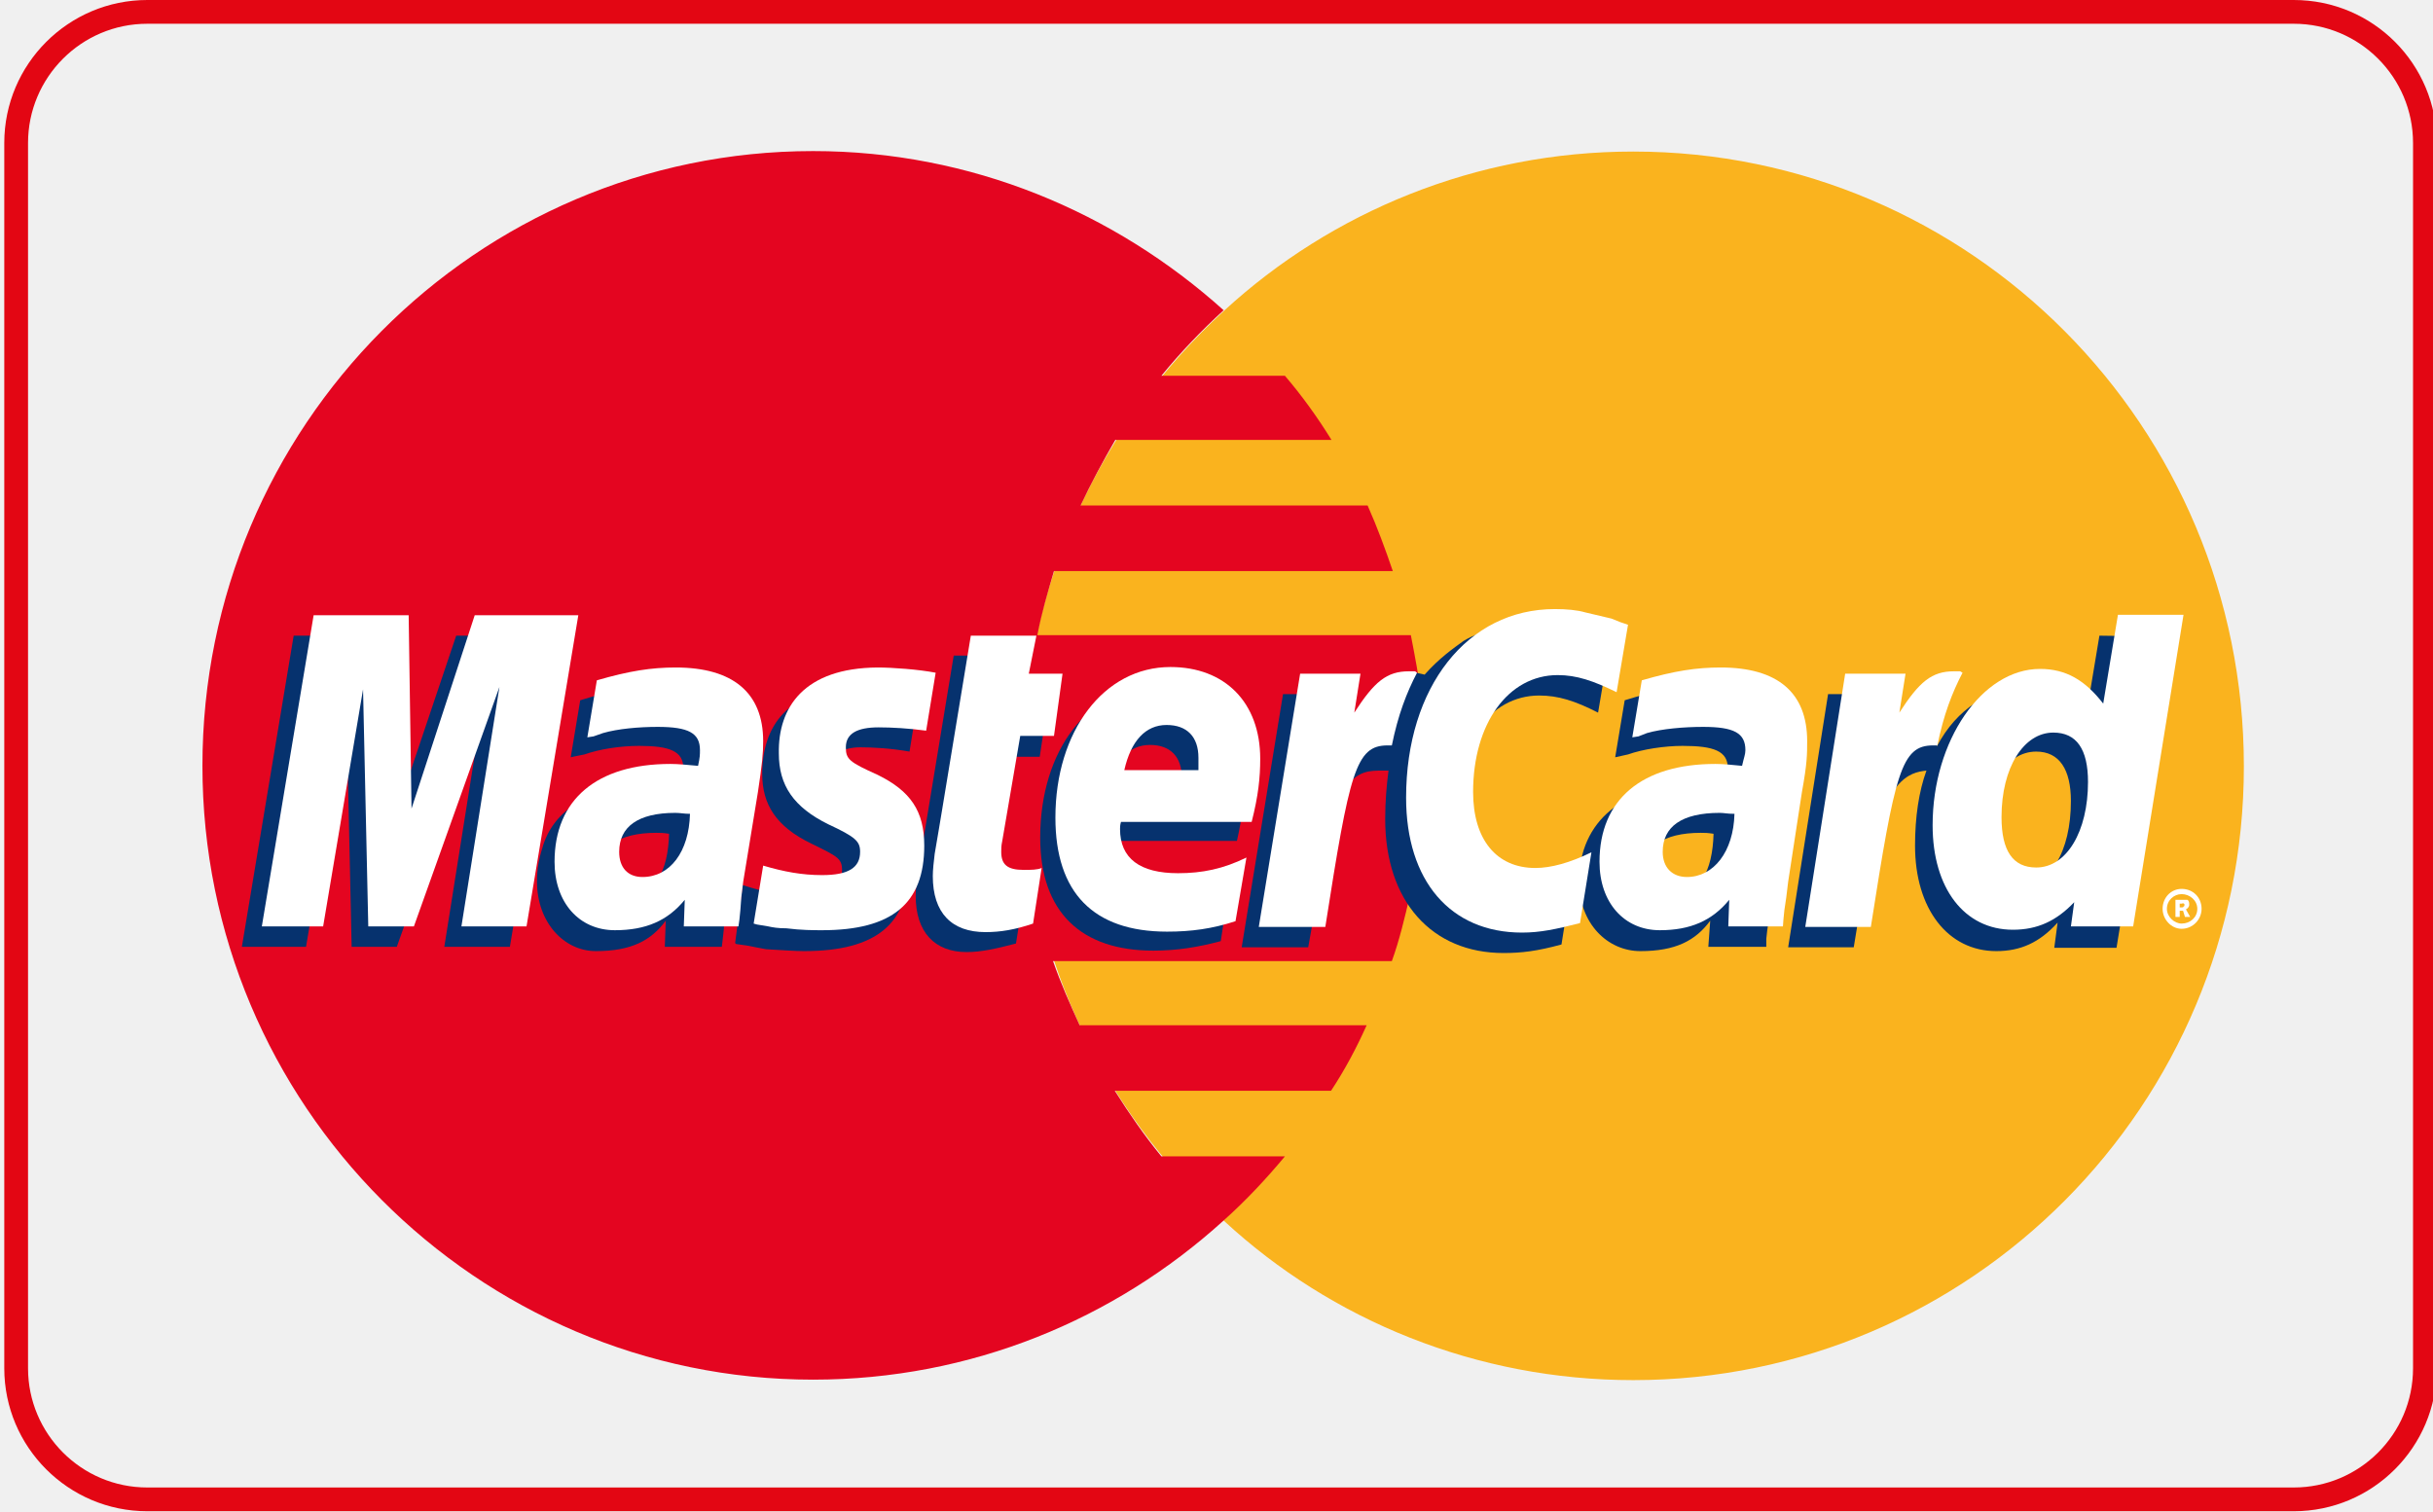
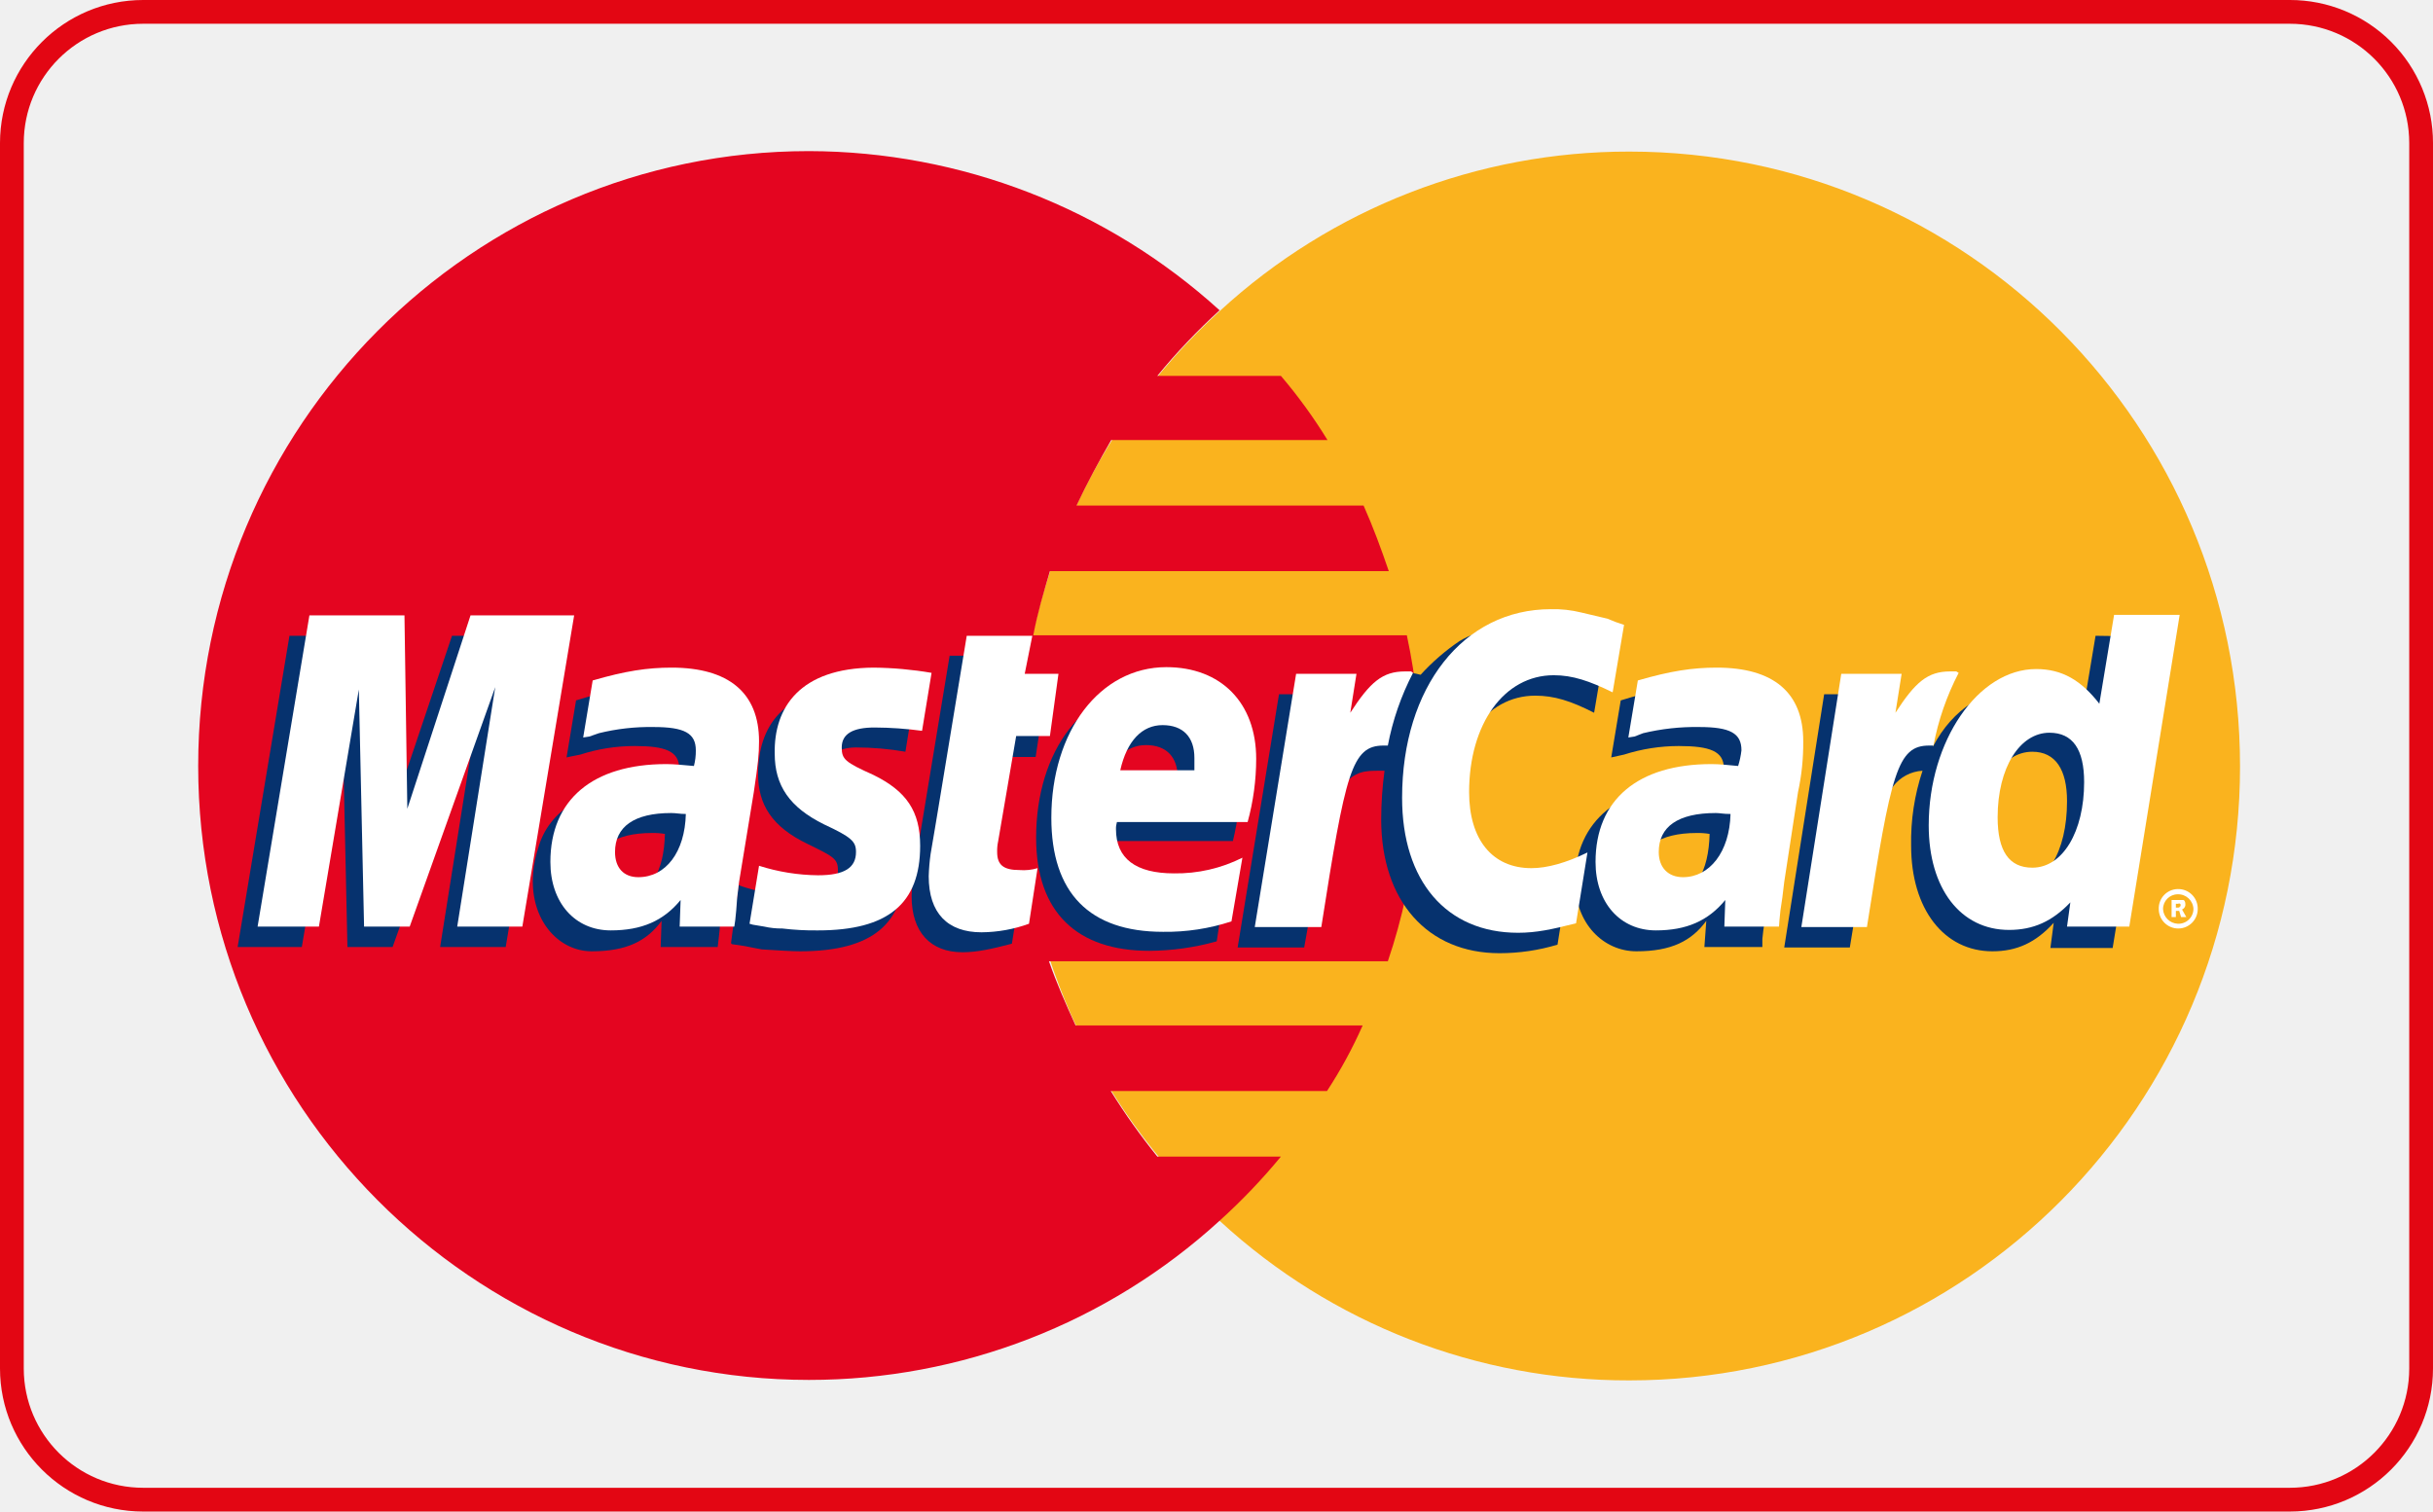
- <svg xmlns="http://www.w3.org/2000/svg" version="1.1" id="Layer_1" x="0px" y="0px" viewBox="0 0 512 318.2" style="enable-background:new 0 0 512 318.2;" xml:space="preserve">
-   <style type="text/css">
- 	.st0{fill:#E30613;}
- 	.st1{fill:#FAB31E;}
- 	.st2{fill:#E40520;}
- 	.st3{fill:#FFFFFF;}
- 	.st4{fill:#06326E;}
- </style>
-   <g>
-     <g>
-       <path class="st0" d="M482.7,5c13.9,0,25.1,11.3,25.1,25.1V288c0,13.9-11.3,25.1-25.1,25.1H31c-13.9,0-25.1-11.3-25.1-25.1V30.1    C5.9,16.3,17.1,5,31,5L482.7,5 M482.7,0H31C14.4,0,0.9,13.5,0.9,30.1V288c0,16.6,13.5,30.1,30.1,30.1h451.7    c16.6,0,30.1-13.5,30.1-30.1V30.1C512.8,13.5,499.4,0,482.7,0L482.7,0z" />
-     </g>
-     <g>
-       <path class="st1" d="M257.6,257c22.6,20.9,53.1,33.5,86.1,33.5c71,0,128.5-57.9,128.5-129.2c0-71.5-57.5-129.4-128.5-129.4    c-33.1,0-63.5,12.7-86.1,33.5c-26,23.8-42.4,57.9-42.4,95.9C215.2,199.3,231.6,233.4,257.6,257L257.6,257z" />
-       <path class="st2" d="M299.1,147.5c-0.4-4.7-1.3-9.1-2.2-13.8h-78.6c0.9-4.7,2.2-9.1,3.5-13.5h71.3c-1.6-4.7-3.3-9.3-5.3-13.8    h-60.4c2.2-4.7,4.7-9.3,7.3-13.8h45.5c-2.9-4.7-6.2-9.3-9.8-13.5h-26c4-4.9,8.4-9.5,13.1-13.8c-22.9-20.6-53.1-33.5-86.4-33.5    c-70.8,0-128.5,57.9-128.5,129.4c0,71.3,57.7,129.2,128.5,129.2c33.3,0,63.5-12.7,86.4-33.5l0,0l0,0c4.7-4.2,8.9-8.7,12.9-13.5    h-26c-3.6-4.4-6.7-8.9-9.8-13.8h45.5c2.9-4.4,5.3-8.9,7.5-13.8h-60.4c-2-4.4-4-8.9-5.6-13.5h71.3c1.6-4.4,2.7-9.1,3.8-13.8    c0.9-4.4,1.8-9.1,2.2-13.8c0.4-4.4,0.7-8.9,0.7-13.5C299.8,156.6,299.5,152,299.1,147.5L299.1,147.5z" />
-       <path class="st3" d="M455.1,191.3c0-2.4,1.8-4.2,4-4.2c2.4,0,4.2,1.8,4.2,4.2c0,2.2-1.8,4.2-4.2,4.2    C456.9,195.5,455.1,193.5,455.1,191.3L455.1,191.3z M459.1,194.4c1.8,0,3.3-1.3,3.3-3.1c0-1.8-1.6-3.1-3.3-3.1    c-1.6,0-3.1,1.3-3.1,3.1C456,193,457.6,194.4,459.1,194.4L459.1,194.4z M458.7,193h-0.9v-3.6h1.6c0.2,0,0.7,0,0.9,0    c0.4,0.2,0.4,0.7,0.4,1.1c0,0.2-0.2,0.7-0.7,0.9l0.9,1.6h-1.1l-0.4-1.3h-0.7L458.7,193l0-2h0.4c0.2,0,0.4,0,0.4-0.2    c0.2,0,0.2-0.2,0.2-0.4c0,0,0-0.2-0.2-0.2c0-0.2-0.2,0-0.4,0h-0.4v0.9L458.7,193L458.7,193z" />
-       <path class="st4" d="M213.8,198.6c-4.2,1.1-7.3,1.8-10.4,1.8c-6.7,0-10.7-4.2-10.7-11.8c0-1.6,0.2-3.1,0.4-4.9l0.9-5.1l0.7-4.2    l6-36.4h13.3l-1.6,8h8.4l-2,13.3h-8.4L207,181c-0.2,1.1-0.2,1.8-0.2,2.2c0,2.9,1.3,4,4.7,4c1.6,0,2.9-0.2,4.2-0.4L213.8,198.6    L213.8,198.6z" />
-       <path class="st4" d="M256.9,198.1c-4.9,1.3-9.3,2-14.2,2c-15.1,0-23.8-8-23.8-23.8c0-18.4,10.2-31.7,24.4-31.7    c11.3,0,18.6,7.6,18.6,19.3c0,4-0.4,7.8-1.6,13.1h-27.8c-0.2,0.9-0.2,1.3-0.2,1.8c0,6.2,4.2,9.3,12.2,9.3c5.1,0,9.5-1.1,14.4-3.3    L256.9,198.1L256.9,198.1z M248.7,166.4c0-1.1,0-2,0-2.7c0-4.4-2.4-6.9-6.7-6.9c-4.4,0-7.5,3.3-8.9,9.5H248.7L248.7,166.4z" />
-       <polygon class="st4" points="107.3,199.3 93.5,199.3 101.5,148.9 83.5,199.3 74,199.3 72.9,149.1 64.4,199.3 50.9,199.3     61.8,133.8 82,133.8 82.4,174.2 96,133.8 118.2,133.8   " />
-       <path class="st4" d="M140.8,175.5c-1.3-0.2-1.8-0.2-2.7-0.2c-8,0-12,3.1-12,8c0,3.3,2,5.6,5.1,5.6    C137.9,188.8,140.6,183.3,140.8,175.5L140.8,175.5z M151.9,199.3h-12l0.2-5.5c-3.1,4.2-7.3,6.4-14.7,6.4c-6.7,0-12.4-6-12.4-14.7    c0-2.4,0.4-4.7,1.1-6.9c2.2-8.2,10.4-13.3,23.1-13.5c1.6,0,4,0,6.2,0.2c0.4-1.8,0.4-2.4,0.4-3.6c0-3.6-2.9-4.7-9.3-4.7    c-4,0-8.4,0.7-11.5,1.8l-2,0.4l-0.9,0.2l2-12c6.4-2,11.1-2.9,16.2-2.9c12,0,18.4,5.6,18.4,15.8c0,2.7,0.2,4.7-0.7,10.4l-3.1,19.1    l-0.4,3.3l-0.2,2.7l-0.2,1.8L151.9,199.3L151.9,199.3z" />
-       <path class="st4" d="M323.9,146.4c4,0,7.5,1.1,12.4,3.6l2.4-14.2c-1.3-0.7-1.8-0.7-3.6-1.3l-5.6-1.6c-1.8-0.4-4-0.7-6.4-0.7    c-6.9,0-10.9,0.2-15.1,2.7c-2.2,1.6-5.1,3.6-8.2,7.1l-1.8-0.4l-14.2,10l0.7-5.5H270l-8.7,53.3h14l5.1-28.6c0,0,2-4,2.9-5.3    c2.7-3.3,4.9-3.3,7.8-3.3c0.4,0,0.9,0,1.1,0c-0.4,3.1-0.7,6.4-0.7,10.2c0,17.3,9.8,28.2,24.9,28.2c3.8,0,7.1-0.4,12.2-1.8    l2.4-15.1c-4.4,2.4-8.4,3.6-11.8,3.6c-8.2,0-13.1-6.2-13.1-16C306.2,156.6,313.5,146.4,323.9,146.4L323.9,146.4z" />
-       <path class="st4" d="M441.8,133.8l-3.1,18.6c-3.3-5.1-7.3-7.5-12.7-7.5c-7.3,0-14.2,4.2-18.4,12.2v-0.2l-8.9-5.3l0.9-5.5h-14.9    l-8.4,53.3h13.8l4.7-28.6c0,0,3.6-4,4.4-5.3c2.2-2.7,4.4-3.1,6.2-3.3c-1.6,4.4-2.4,9.8-2.4,15.8c0,13.3,6.9,22.2,17.1,22.2    c5.1,0,9.1-1.8,12.9-6l-0.7,5.3h13.1l10.7-65.5L441.8,133.8L441.8,133.8z M424.7,186.6c-4.7,0-7.1-3.6-7.1-10.4    c0-10.4,4.4-18,10.9-18c4.9,0,7.3,3.8,7.3,10.4C435.8,179.3,431.4,186.6,424.7,186.6L424.7,186.6z" />
-       <path class="st4" d="M360.6,175.5c-1.3-0.2-1.8-0.2-2.7-0.2c-8,0-12,3.1-12,8c0,3.3,2,5.6,5.1,5.6    C357.7,188.8,360.4,183.3,360.6,175.5L360.6,175.5z M371.7,199.3h-12.2l0.4-5.5c-3.1,4.2-7.3,6.4-14.7,6.4    c-6.9,0-12.9-5.8-12.9-14.7c0-12.7,9.5-20.4,24.6-20.4c1.6,0,4,0,6,0.2c0.4-1.8,0.7-2.4,0.7-3.6c0-3.6-2.9-4.7-9.5-4.7    c-3.8,0-8.4,0.7-11.5,1.8l-1.8,0.4l-0.9,0.2l2-12c6.4-2,11.1-2.9,16.2-2.9c12,0,18.2,5.6,18.2,15.8c0,2.7,0.4,4.7-0.7,10.4    l-2.9,19.1l-0.4,3.3l-0.4,2.7l-0.2,1.8V199.3L371.7,199.3z" />
-       <path class="st4" d="M181,157.3c2.7,0,6.4,0.2,10.4,0.9l2-12.4c-4-0.4-9.3-1.1-12.4-1.1c-15.5,0-20.6,8.4-20.6,18.2    c0,6.4,2.9,11.1,10.4,14.7c5.5,2.7,6.4,3.1,6.4,5.6c0,3.3-2.9,5.3-8.2,5.3c-4.2,0-8.2-0.7-12.7-2.2l-1.6,12.2l0.2,0.2l2.7,0.4    c0.9,0.2,2,0.4,3.6,0.7c3.3,0.2,6.2,0.4,8,0.4c15.5,0,22-6,22-17.8c0-7.3-3.6-11.8-10.4-14.9c-6-2.7-6.7-3.1-6.7-5.5    C174.1,159.5,176.8,157.3,181,157.3L181,157.3z" />
-       <path class="st3" d="M342.6,131.5l-2.4,14.2c-4.9-2.4-8.4-3.6-12.4-3.6c-10.4,0-17.8,10.2-17.8,24.6c0,10,4.9,16,13.1,16    c3.3,0,7.3-1.1,11.8-3.3l-2.4,14.9c-5.1,1.3-8.4,2-12.2,2c-15.1,0-24.4-10.9-24.4-28.4c0-23.3,12.9-39.7,31.3-39.7    c2.4,0,4.7,0.2,6.4,0.7l5.5,1.3C340.8,130.9,341.3,131.1,342.6,131.5L342.6,131.5z" />
-       <path class="st3" d="M297.8,141.3c-0.4,0-0.9,0-1.3,0c-4.7,0-7.3,2.2-11.5,8.7l1.3-8.2h-12.7l-8.7,53.3h14    c5.1-32.6,6.4-38.2,13.1-38.2c0.4,0,0.4,0,0.9,0c1.3-6.4,3.1-11.1,5.3-15.3L297.8,141.3L297.8,141.3z" />
-       <path class="st3" d="M217.4,194.4c-3.8,1.3-6.9,1.8-10,1.8c-7.1,0-11.1-4-11.1-11.8c0-1.3,0.2-3.1,0.4-4.7l0.9-5.3l0.7-4.2l6-36.4    h13.8l-1.6,8h7.1l-1.8,13.1h-7.1l-3.8,22.2c-0.2,0.9-0.2,1.6-0.2,2.2c0,2.7,1.3,3.8,4.7,3.8c1.6,0,2.9,0,3.8-0.4L217.4,194.4    L217.4,194.4z" />
-       <path class="st3" d="M163.9,158.6c0,6.7,3.1,11.3,10.4,14.9c5.8,2.7,6.7,3.6,6.7,5.8c0,3.3-2.4,4.9-8,4.9c-4.2,0-8-0.7-12.4-2    l-2,12.2l0.7,0.2l2.4,0.4c0.9,0.2,2,0.4,3.8,0.4c3.1,0.4,5.8,0.4,7.5,0.4c14.7,0,21.5-5.6,21.5-17.8c0-7.3-2.9-11.5-9.8-14.9    c-6-2.7-6.7-3.3-6.7-5.8c0-2.9,2.4-4.2,6.9-4.2c2.7,0,6.4,0.2,10,0.7l2-12.2c-3.6-0.7-9.1-1.1-12.2-1.1    C169.2,140.6,163.7,148.9,163.9,158.6L163.9,158.6z" />
-       <path class="st3" d="M448.9,195h-13.1l0.7-5.1c-3.8,4-7.8,5.8-12.9,5.8c-10.2,0-16.9-8.7-16.9-22c0-17.8,10.4-32.9,22.6-32.9    c5.5,0,9.5,2.4,13.3,7.3l3.1-18.7h13.8L448.9,195L448.9,195z M428.5,182.6c6.4,0,10.9-7.6,10.9-18c0-6.9-2.4-10.4-7.3-10.4    c-6.2,0-10.9,7.3-10.9,17.8C421.2,179.1,423.6,182.6,428.5,182.6L428.5,182.6z" />
-       <path class="st3" d="M260,193.9c-4.9,1.6-9.3,2.2-14.4,2.2c-15.5,0-23.5-8.2-23.5-24c0-18.2,10.2-31.7,24.2-31.7    c11.5,0,18.9,7.5,18.9,19.3c0,4-0.4,7.8-1.8,13.3h-27.5c-0.2,0.7-0.2,1.1-0.2,1.5c0,6.2,4.2,9.3,12.2,9.3c5.1,0,9.5-0.9,14.4-3.3    L260,193.9L260,193.9z M252.2,162.2c0-1.1,0-2,0-2.7c0-4.4-2.4-6.9-6.7-6.9c-4.4,0-7.5,3.3-8.9,9.5H252.2L252.2,162.2z" />
-       <polygon class="st3" points="110.8,195 97.1,195 105.1,144.6 87.1,195 77.5,195 76.4,145.1 68,195 55.1,195 66,129.5 86,129.5     86.6,170.2 99.9,129.5 121.7,129.5   " />
-       <path class="st3" d="M145.2,171.3c-1.3,0-2-0.2-3.1-0.2c-7.8,0-11.8,2.9-11.8,8.2c0,3.3,1.8,5.3,4.9,5.3    C141,184.6,145,179.3,145.2,171.3L145.2,171.3z M155.4,195h-11.5l0.2-5.6c-3.6,4.4-8.2,6.4-14.7,6.4c-7.5,0-12.7-5.8-12.7-14.4    c0-13.1,8.9-20.6,24.4-20.6c1.6,0,3.6,0.2,5.8,0.4c0.4-1.8,0.4-2.4,0.4-3.3c0-3.6-2.4-4.9-8.9-4.9c-4,0-8.4,0.4-11.5,1.3l-2,0.7    l-1.3,0.2l2-12c6.9-2,11.5-2.7,16.6-2.7c12,0,18.4,5.3,18.4,15.5c0,2.7-0.2,4.7-1.1,10.7l-3.1,18.9l-0.4,3.3l-0.2,2.7l-0.2,2    L155.4,195L155.4,195z" />
-       <path class="st3" d="M365,171.3c-1.6,0-2.2-0.2-3.1-0.2c-8,0-12,2.9-12,8.2c0,3.3,2,5.3,5.1,5.3    C360.6,184.6,364.8,179.3,365,171.3L365,171.3z M375.2,195h-11.5l0.2-5.6c-3.6,4.4-8.2,6.4-14.6,6.4c-7.5,0-12.7-5.8-12.7-14.4    c0-13.1,8.9-20.6,24.4-20.6c1.6,0,3.6,0.2,5.6,0.4c0.4-1.8,0.7-2.4,0.7-3.3c0-3.6-2.4-4.9-8.9-4.9c-4,0-8.7,0.4-11.8,1.3l-1.8,0.7    l-1.3,0.2l2-12c6.9-2,11.5-2.7,16.6-2.7c12,0,18.2,5.3,18.2,15.5c0,2.7,0,4.7-1.1,10.7l-2.9,18.9l-0.4,3.3l-0.4,2.7l-0.2,2    L375.2,195L375.2,195z" />
-       <path class="st3" d="M412.5,141.3c-0.4,0-0.9,0-1.3,0c-4.7,0-7.3,2.2-11.5,8.7l1.3-8.2h-12.7l-8.4,53.3h13.8    c5.1-32.6,6.4-38.2,13.1-38.2c0.4,0,0.4,0,0.9,0c1.3-6.4,3.1-11.1,5.3-15.3L412.5,141.3L412.5,141.3z" />
-     </g>
-   </g>
+ <svg xmlns="http://www.w3.org/2000/svg" id="Layer_1" data-name="Layer 1" viewBox="0 0 511.9 318.1">
+   <defs>
+     <style>.cls-1{fill:#e30613;}.cls-2{fill:#fab31e;}.cls-3{fill:#e40520;}.cls-4{fill:#fff;}.cls-5{fill:#06326e;}</style>
+   </defs>
+   <path class="cls-1" d="M482.7,5a25.12,25.12,0,0,1,25.1,25.1V288a25.12,25.12,0,0,1-25.1,25.1H31A25.12,25.12,0,0,1,5.9,288V30.1A25.12,25.12,0,0,1,31,5H482.7m0-5H31A30.13,30.13,0,0,0,.9,30.1V288A30.13,30.13,0,0,0,31,318.1H482.7A30.13,30.13,0,0,0,512.8,288V30.1A30.07,30.07,0,0,0,482.7,0Z" transform="translate(-0.9)" />
+   <path class="cls-2" d="M257.6,257a126.7,126.7,0,0,0,86.1,33.5c71,0,128.5-57.9,128.5-129.2,0-71.5-57.5-129.4-128.5-129.4a127,127,0,0,0-86.1,33.5,129.43,129.43,0,0,0,0,191.6Z" transform="translate(-0.9)" />
+   <path class="cls-3" d="M299.1,147.5a131.92,131.92,0,0,0-2.2-13.8H218.3c.9-4.7,2.2-9.1,3.5-13.5h71.3c-1.6-4.7-3.3-9.3-5.3-13.8H227.4c2.2-4.7,4.7-9.3,7.3-13.8h45.5a108,108,0,0,0-9.8-13.5h-26a131.24,131.24,0,0,1,13.1-13.8,128.9,128.9,0,0,0-86.4-33.5c-70.8,0-128.5,57.9-128.5,129.4,0,71.3,57.7,129.2,128.5,129.2a127.94,127.94,0,0,0,86.4-33.5h0a126.41,126.41,0,0,0,12.9-13.5h-26a137.1,137.1,0,0,1-9.8-13.8h45.5a96.47,96.47,0,0,0,7.5-13.8H227.2c-2-4.4-4-8.9-5.6-13.5h71.3a121.68,121.68,0,0,0,3.8-13.8,120.41,120.41,0,0,0,2.2-13.8c.4-4.4.7-8.9.7-13.5a104,104,0,0,0-.5-13.7Z" transform="translate(-0.9)" />
+   <path class="cls-4" d="M455.1,191.3a4.06,4.06,0,0,1,4-4.2,4.1,4.1,0,0,1,4.2,4.2,4.1,4.1,0,1,1-8.2,0Zm4,3.1a3.16,3.16,0,0,0,3.3-3.1,3.22,3.22,0,0,0-3.3-3.1,3.11,3.11,0,0,0-3.1,3.1,3.25,3.25,0,0,0,3.1,3.1Zm-.4-1.4h-.9v-3.6h2.5c.4.2.4.7.4,1.1a1.13,1.13,0,0,1-.7.9l.9,1.6h-1.1l-.4-1.3h-.7V191h.4c.2,0,.4,0,.4-.2.2,0,.2-.2.2-.4a.2.2,0,0,0-.2-.2c0-.2-.2,0-.4,0h-.4V193Z" transform="translate(-0.9)" />
+   <path class="cls-5" d="M213.8,198.6c-4.2,1.1-7.3,1.8-10.4,1.8-6.7,0-10.7-4.2-10.7-11.8a44,44,0,0,1,.4-4.9l.9-5.1.7-4.2,6-36.4H214l-1.6,8h8.4l-2,13.3h-8.4L207,181a11.3,11.3,0,0,0-.2,2.2c0,2.9,1.3,4,4.7,4a26.05,26.05,0,0,0,4.2-.4l-1.9,11.8Z" transform="translate(-0.9)" />
+   <path class="cls-5" d="M256.9,198.1a53.49,53.49,0,0,1-14.2,2c-15.1,0-23.8-8-23.8-23.8,0-18.4,10.2-31.7,24.4-31.7,11.3,0,18.6,7.6,18.6,19.3a56,56,0,0,1-1.6,13.1H232.5a6.89,6.89,0,0,0-.2,1.8c0,6.2,4.2,9.3,12.2,9.3a33.64,33.64,0,0,0,14.4-3.3l-2,13.3Zm-8.2-31.7v-2.7c0-4.4-2.4-6.9-6.7-6.9s-7.5,3.3-8.9,9.5h15.6Z" transform="translate(-0.9)" />
+   <polygon class="cls-5" points="106.4 199.3 92.6 199.3 100.6 148.9 82.6 199.3 73.1 199.3 72 149.1 63.5 199.3 50 199.3 60.9 133.8 81.1 133.8 81.5 174.2 95.1 133.8 117.3 133.8 106.4 199.3" />
+   <path class="cls-5" d="M140.8,175.5a14.22,14.22,0,0,0-2.7-.2c-8,0-12,3.1-12,8,0,3.3,2,5.6,5.1,5.6,6.7-.1,9.4-5.6,9.6-13.4Zm11.1,23.8h-12l.2-5.5c-3.1,4.2-7.3,6.4-14.7,6.4-6.7,0-12.4-6-12.4-14.7a22.65,22.65,0,0,1,1.1-6.9c2.2-8.2,10.4-13.3,23.1-13.5,1.6,0,4,0,6.2.2a13,13,0,0,0,.4-3.6c0-3.6-2.9-4.7-9.3-4.7a37,37,0,0,0-11.5,1.8l-2,.4-.9.2,2-12c6.4-2,11.1-2.9,16.2-2.9,12,0,18.4,5.6,18.4,15.8a49.63,49.63,0,0,1-.7,10.4l-3.1,19.1-.4,3.3-.2,2.7-.2,1.8-.2,1.7Z" transform="translate(-0.9)" />
+   <path class="cls-5" d="M323.9,146.4c4,0,7.5,1.1,12.4,3.6l2.4-14.2a18.42,18.42,0,0,0-3.6-1.3l-5.6-1.6a29.81,29.81,0,0,0-6.4-.7c-6.9,0-10.9.2-15.1,2.7a45.63,45.63,0,0,0-8.2,7.1l-1.8-.4-14.2,10,.7-5.5H270l-8.7,53.3h14l5.1-28.6s2-4,2.9-5.3c2.7-3.3,4.9-3.3,7.8-3.3h1.1a77.85,77.85,0,0,0-.7,10.2c0,17.3,9.8,28.2,24.9,28.2a42.29,42.29,0,0,0,12.2-1.8l2.4-15.1c-4.4,2.4-8.4,3.6-11.8,3.6-8.2,0-13.1-6.2-13.1-16,.1-14.7,7.4-24.9,17.8-24.9Z" transform="translate(-0.9)" />
+   <path class="cls-5" d="M441.8,133.8l-3.1,18.6c-3.3-5.1-7.3-7.5-12.7-7.5-7.3,0-14.2,4.2-18.4,12.2v-.2l-8.9-5.3.9-5.5H384.7l-8.4,53.3h13.8l4.7-28.6s3.6-4,4.4-5.3a8.33,8.33,0,0,1,6.2-3.3A46.88,46.88,0,0,0,403,178c0,13.3,6.9,22.2,17.1,22.2,5.1,0,9.1-1.8,12.9-6l-.7,5.3h13.1L456.1,134l-14.3-.2Zm-17.1,52.8c-4.7,0-7.1-3.6-7.1-10.4,0-10.4,4.4-18,10.9-18,4.9,0,7.3,3.8,7.3,10.4,0,10.7-4.4,18-11.1,18Z" transform="translate(-0.9)" />
+   <path class="cls-5" d="M360.6,175.5a14.22,14.22,0,0,0-2.7-.2c-8,0-12,3.1-12,8,0,3.3,2,5.6,5.1,5.6,6.7-.1,9.4-5.6,9.6-13.4Zm11.1,23.8H359.5l.4-5.5c-3.1,4.2-7.3,6.4-14.7,6.4-6.9,0-12.9-5.8-12.9-14.7,0-12.7,9.5-20.4,24.6-20.4,1.6,0,4,0,6,.2a15.88,15.88,0,0,0,.7-3.6c0-3.6-2.9-4.7-9.5-4.7a38,38,0,0,0-11.5,1.8l-1.8.4-.9.2,2-12c6.4-2,11.1-2.9,16.2-2.9,12,0,18.2,5.6,18.2,15.8a38.63,38.63,0,0,1-.7,10.4l-2.9,19.1-.4,3.3-.4,2.7-.2,1.8v1.7Z" transform="translate(-0.9)" />
+   <path class="cls-5" d="M181,157.3a61.58,61.58,0,0,1,10.4.9l2-12.4c-4-.4-9.3-1.1-12.4-1.1-15.5,0-20.6,8.4-20.6,18.2,0,6.4,2.9,11.1,10.4,14.7,5.5,2.7,6.4,3.1,6.4,5.6,0,3.3-2.9,5.3-8.2,5.3a39,39,0,0,1-12.7-2.2l-1.6,12.2.2.2,2.7.4c.9.2,2,.4,3.6.7,3.3.2,6.2.4,8,.4,15.5,0,22-6,22-17.8,0-7.3-3.6-11.8-10.4-14.9-6-2.7-6.7-3.1-6.7-5.5s2.7-4.7,6.9-4.7Z" transform="translate(-0.9)" />
+   <path class="cls-4" d="M342.6,131.5l-2.4,14.2c-4.9-2.4-8.4-3.6-12.4-3.6-10.4,0-17.8,10.2-17.8,24.6,0,10,4.9,16,13.1,16,3.3,0,7.3-1.1,11.8-3.3l-2.4,14.9c-5.1,1.3-8.4,2-12.2,2-15.1,0-24.4-10.9-24.4-28.4,0-23.3,12.9-39.7,31.3-39.7a24.08,24.08,0,0,1,6.4.7l5.5,1.3a32.46,32.46,0,0,0,3.5,1.3Z" transform="translate(-0.9)" />
+   <path class="cls-4" d="M297.8,141.3h-1.3c-4.7,0-7.3,2.2-11.5,8.7l1.3-8.2H273.6l-8.7,53.3h14c5.1-32.6,6.4-38.2,13.1-38.2h.9a55.56,55.56,0,0,1,5.3-15.3l-.4-.3Z" transform="translate(-0.9)" />
+   <path class="cls-4" d="M217.4,194.4a29.87,29.87,0,0,1-10,1.8c-7.1,0-11.1-4-11.1-11.8a42.59,42.59,0,0,1,.4-4.7l.9-5.3.7-4.2,6-36.4h13.8l-1.6,8h7.1l-1.8,13.1h-7.1l-3.8,22.2a9.38,9.38,0,0,0-.2,2.2c0,2.7,1.3,3.8,4.7,3.8a10.25,10.25,0,0,0,3.8-.4l-1.8,11.7Z" transform="translate(-0.9)" />
+   <path class="cls-4" d="M163.9,158.6c0,6.7,3.1,11.3,10.4,14.9,5.8,2.7,6.7,3.6,6.7,5.8,0,3.3-2.4,4.9-8,4.9a42.23,42.23,0,0,1-12.4-2l-2,12.2.7.2,2.4.4a16.17,16.17,0,0,0,3.8.4,56.78,56.78,0,0,0,7.5.4c14.7,0,21.5-5.6,21.5-17.8,0-7.3-2.9-11.5-9.8-14.9-6-2.7-6.7-3.3-6.7-5.8,0-2.9,2.4-4.2,6.9-4.2a76.55,76.55,0,0,1,10,.7l2-12.2a76.71,76.71,0,0,0-12.2-1.1c-15.5.1-21,8.4-20.8,18.1Z" transform="translate(-0.9)" />
+   <path class="cls-4" d="M448.9,195H435.8l.7-5.1c-3.8,4-7.8,5.8-12.9,5.8-10.2,0-16.9-8.7-16.9-22,0-17.8,10.4-32.9,22.6-32.9,5.5,0,9.5,2.4,13.3,7.3l3.1-18.7h13.8L448.9,195Zm-20.4-12.4c6.4,0,10.9-7.6,10.9-18,0-6.9-2.4-10.4-7.3-10.4-6.2,0-10.9,7.3-10.9,17.8,0,7.1,2.4,10.6,7.3,10.6Z" transform="translate(-0.9)" />
+   <path class="cls-4" d="M260,193.9a44.19,44.19,0,0,1-14.4,2.2c-15.5,0-23.5-8.2-23.5-24,0-18.2,10.2-31.7,24.2-31.7,11.5,0,18.9,7.5,18.9,19.3a50.4,50.4,0,0,1-1.8,13.3H235.9a4.72,4.72,0,0,0-.2,1.5c0,6.2,4.2,9.3,12.2,9.3a31,31,0,0,0,14.4-3.3L260,193.9Zm-7.8-31.7v-2.7c0-4.4-2.4-6.9-6.7-6.9s-7.5,3.3-8.9,9.5h15.6Z" transform="translate(-0.9)" />
+   <polygon class="cls-4" points="109.9 195 96.2 195 104.2 144.6 86.2 195 76.6 195 75.5 145.1 67.1 195 54.2 195 65.1 129.5 85.1 129.5 85.7 170.2 99 129.5 120.8 129.5 109.9 195" />
+   <path class="cls-4" d="M145.2,171.3c-1.3,0-2-.2-3.1-.2-7.8,0-11.8,2.9-11.8,8.2,0,3.3,1.8,5.3,4.9,5.3,5.8,0,9.8-5.3,10-13.3ZM155.4,195H143.9l.2-5.6c-3.6,4.4-8.2,6.4-14.7,6.4-7.5,0-12.7-5.8-12.7-14.4,0-13.1,8.9-20.6,24.4-20.6,1.6,0,3.6.2,5.8.4a12.24,12.24,0,0,0,.4-3.3c0-3.6-2.4-4.9-8.9-4.9a44.92,44.92,0,0,0-11.5,1.3l-2,.7-1.3.2,2-12c6.9-2,11.5-2.7,16.6-2.7,12,0,18.4,5.3,18.4,15.5,0,2.7-.2,4.7-1.1,10.7l-3.1,18.9-.4,3.3-.2,2.7-.2,2-.2,1.4Z" transform="translate(-0.9)" />
+   <path class="cls-4" d="M365,171.3c-1.6,0-2.2-.2-3.1-.2-8,0-12,2.9-12,8.2,0,3.3,2,5.3,5.1,5.3,5.6,0,9.8-5.3,10-13.3ZM375.2,195H363.7l.2-5.6c-3.6,4.4-8.2,6.4-14.6,6.4-7.5,0-12.7-5.8-12.7-14.4,0-13.1,8.9-20.6,24.4-20.6,1.6,0,3.6.2,5.6.4a17.74,17.74,0,0,0,.7-3.3c0-3.6-2.4-4.9-8.9-4.9a47.37,47.37,0,0,0-11.8,1.3l-1.8.7-1.3.2,2-12c6.9-2,11.5-2.7,16.6-2.7,12,0,18.2,5.3,18.2,15.5a48.27,48.27,0,0,1-1.1,10.7l-2.9,18.9-.4,3.3-.4,2.7-.2,2-.1,1.4Z" transform="translate(-0.9)" />
+   <path class="cls-4" d="M412.5,141.3h-1.3c-4.7,0-7.3,2.2-11.5,8.7l1.3-8.2H388.3l-8.4,53.3h13.8c5.1-32.6,6.4-38.2,13.1-38.2h.9a55.56,55.56,0,0,1,5.3-15.3l-.5-.3Z" transform="translate(-0.9)" />
</svg>
